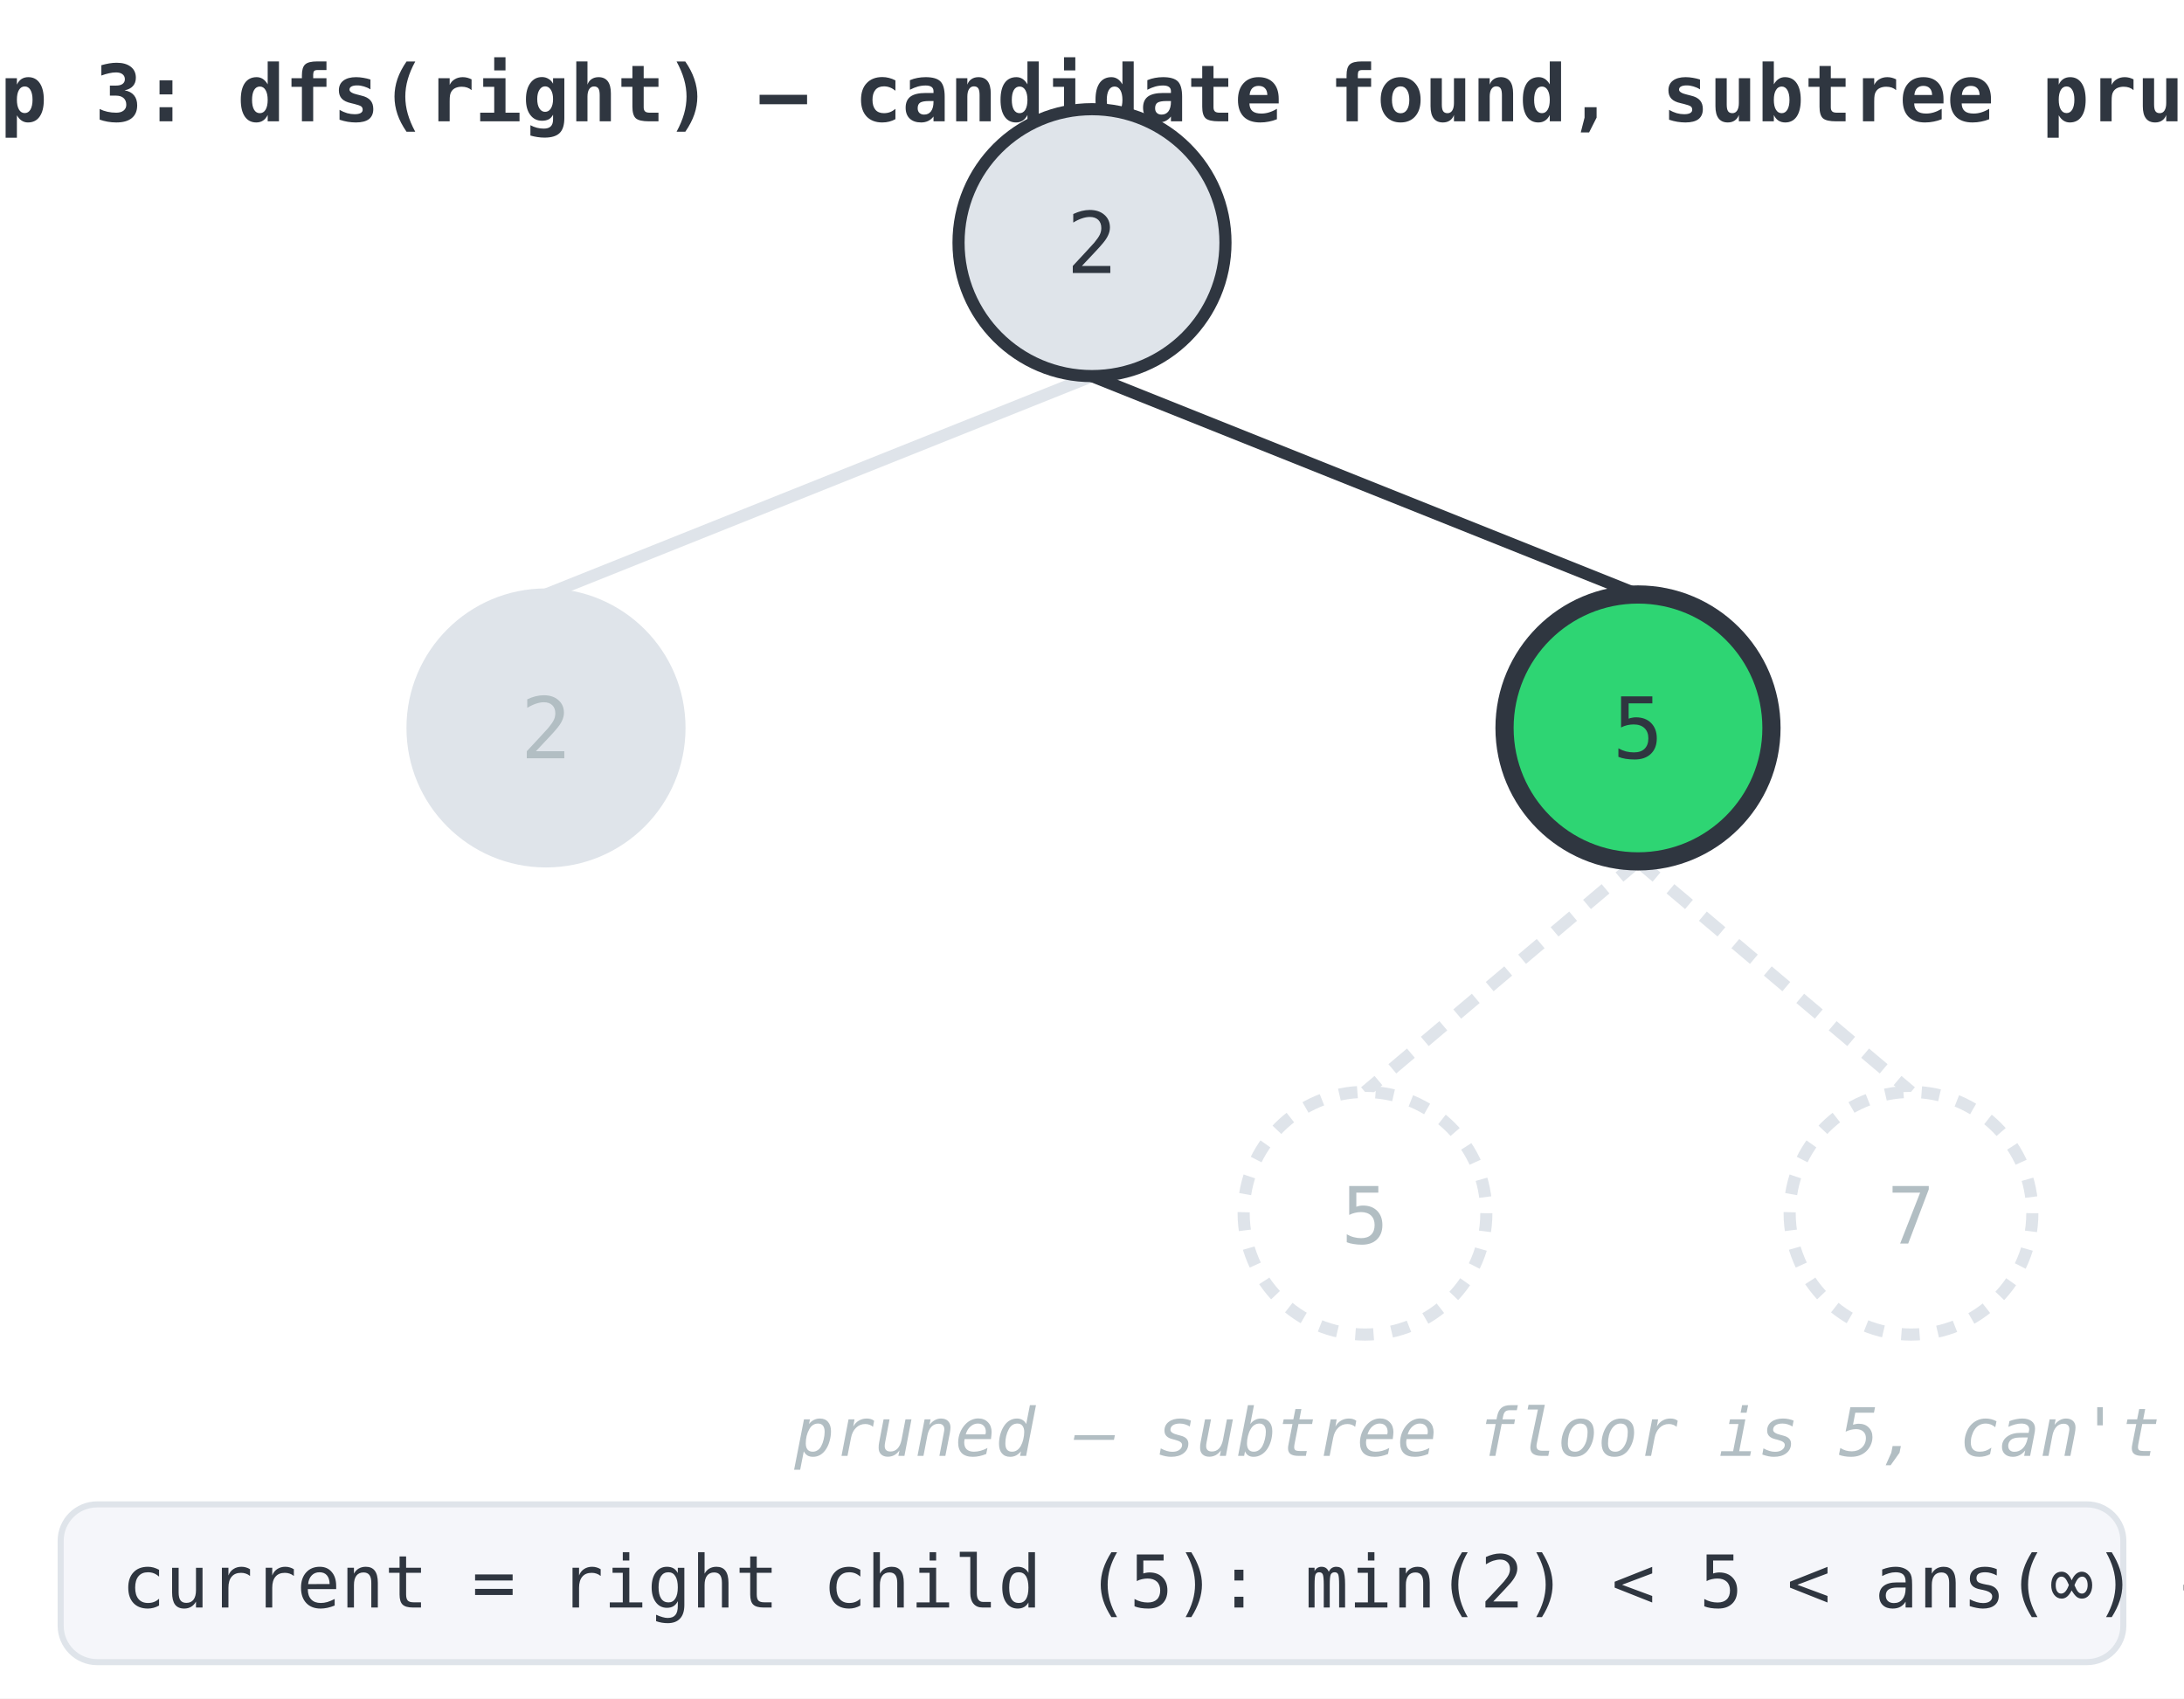
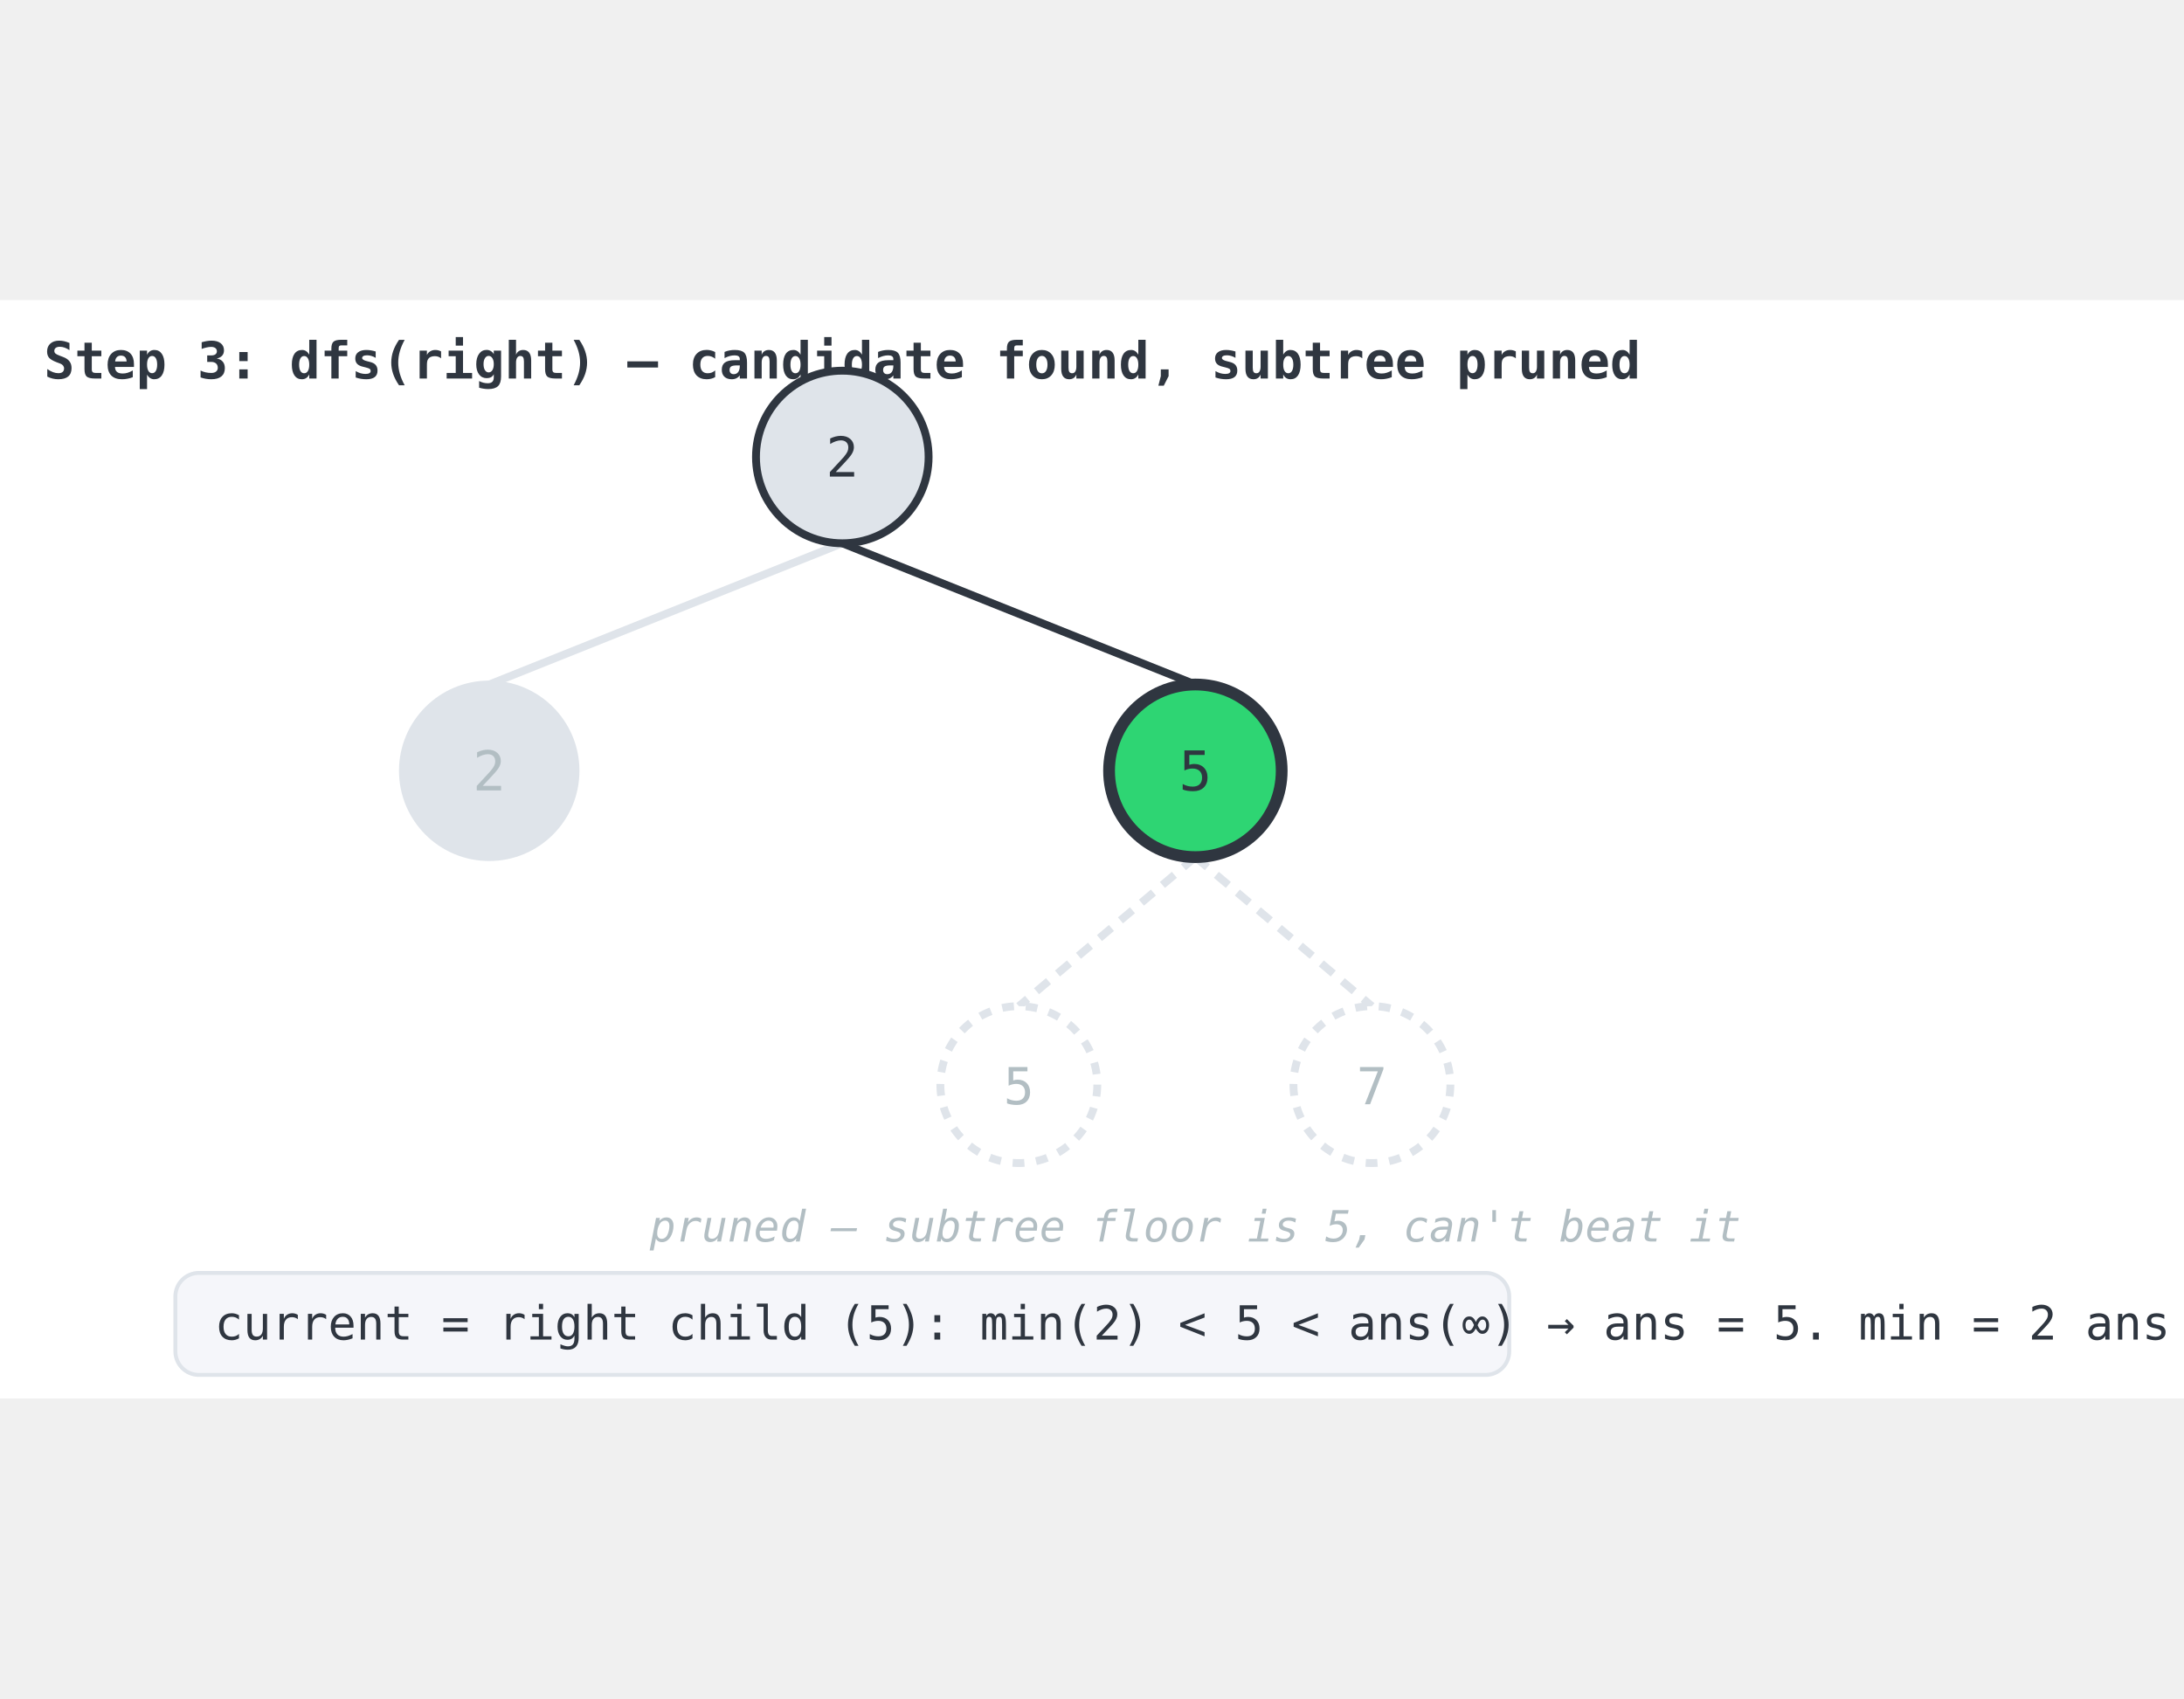
- <svg xmlns="http://www.w3.org/2000/svg" viewBox="0 0 360 280" width="360" height="280" font-family="SFMono-Regular, Consolas, Menlo, monospace">
-   <rect x="0" y="0" width="360" height="280" fill="#ffffff" />
+ <svg xmlns="http://www.w3.org/2000/svg" viewBox="-34.7 0.0 556.7 280.0" width="360" height="280" font-family="SFMono-Regular, Consolas, Menlo, monospace">
+   <rect x="-34.7" y="0.0" width="556.7" height="280.0" fill="#ffffff" />
  <text x="180" y="20" text-anchor="middle" font-size="13" fill="#2f3640" font-weight="bold">Step 3: dfs(right) — candidate found, subtree pruned</text>
  <line x1="180" y1="62" x2="90" y2="98" stroke="#dfe4ea" stroke-width="2" />
  <line x1="180" y1="62" x2="270" y2="98" stroke="#2f3640" stroke-width="2" />
  <line x1="270" y1="142" x2="225" y2="180" stroke="#dfe4ea" stroke-width="2" stroke-dasharray="4 3" />
  <line x1="270" y1="142" x2="315" y2="180" stroke="#dfe4ea" stroke-width="2" stroke-dasharray="4 3" />
  <circle cx="180" cy="40" r="22" fill="#dfe4ea" stroke="#2f3640" stroke-width="2" />
  <text x="180" y="45" text-anchor="middle" font-size="14" fill="#2f3640">2</text>
  <circle cx="90" cy="120" r="22" fill="#dfe4ea" stroke="#dfe4ea" stroke-width="2" />
  <text x="90" y="125" text-anchor="middle" font-size="14" fill="#b2bec3">2</text>
  <circle cx="270" cy="120" r="22" fill="#2ed573" stroke="#2f3640" stroke-width="3" />
  <text x="270" y="125" text-anchor="middle" font-size="14" fill="#2f3640">5</text>
  <circle cx="225" cy="200" r="20" fill="#ffffff" stroke="#dfe4ea" stroke-width="2" stroke-dasharray="3 3" />
  <text x="225" y="205" text-anchor="middle" font-size="13" fill="#b2bec3">5</text>
  <circle cx="315" cy="200" r="20" fill="#ffffff" stroke="#dfe4ea" stroke-width="2" stroke-dasharray="3 3" />
  <text x="315" y="205" text-anchor="middle" font-size="13" fill="#b2bec3">7</text>
  <text x="270" y="240" text-anchor="middle" font-size="11" fill="#b2bec3" font-style="italic">pruned — subtree floor is 5, can't beat it</text>
  <rect x="10" y="248" width="340" height="26" rx="6" fill="#f5f6fa" stroke="#dfe4ea" />
  <text x="20" y="265" font-size="12" fill="#2f3640">current = right child (5): min(2) &lt; 5 &lt; ans(∞) → ans = 5.  min = 2   ans = 5</text>
</svg>
